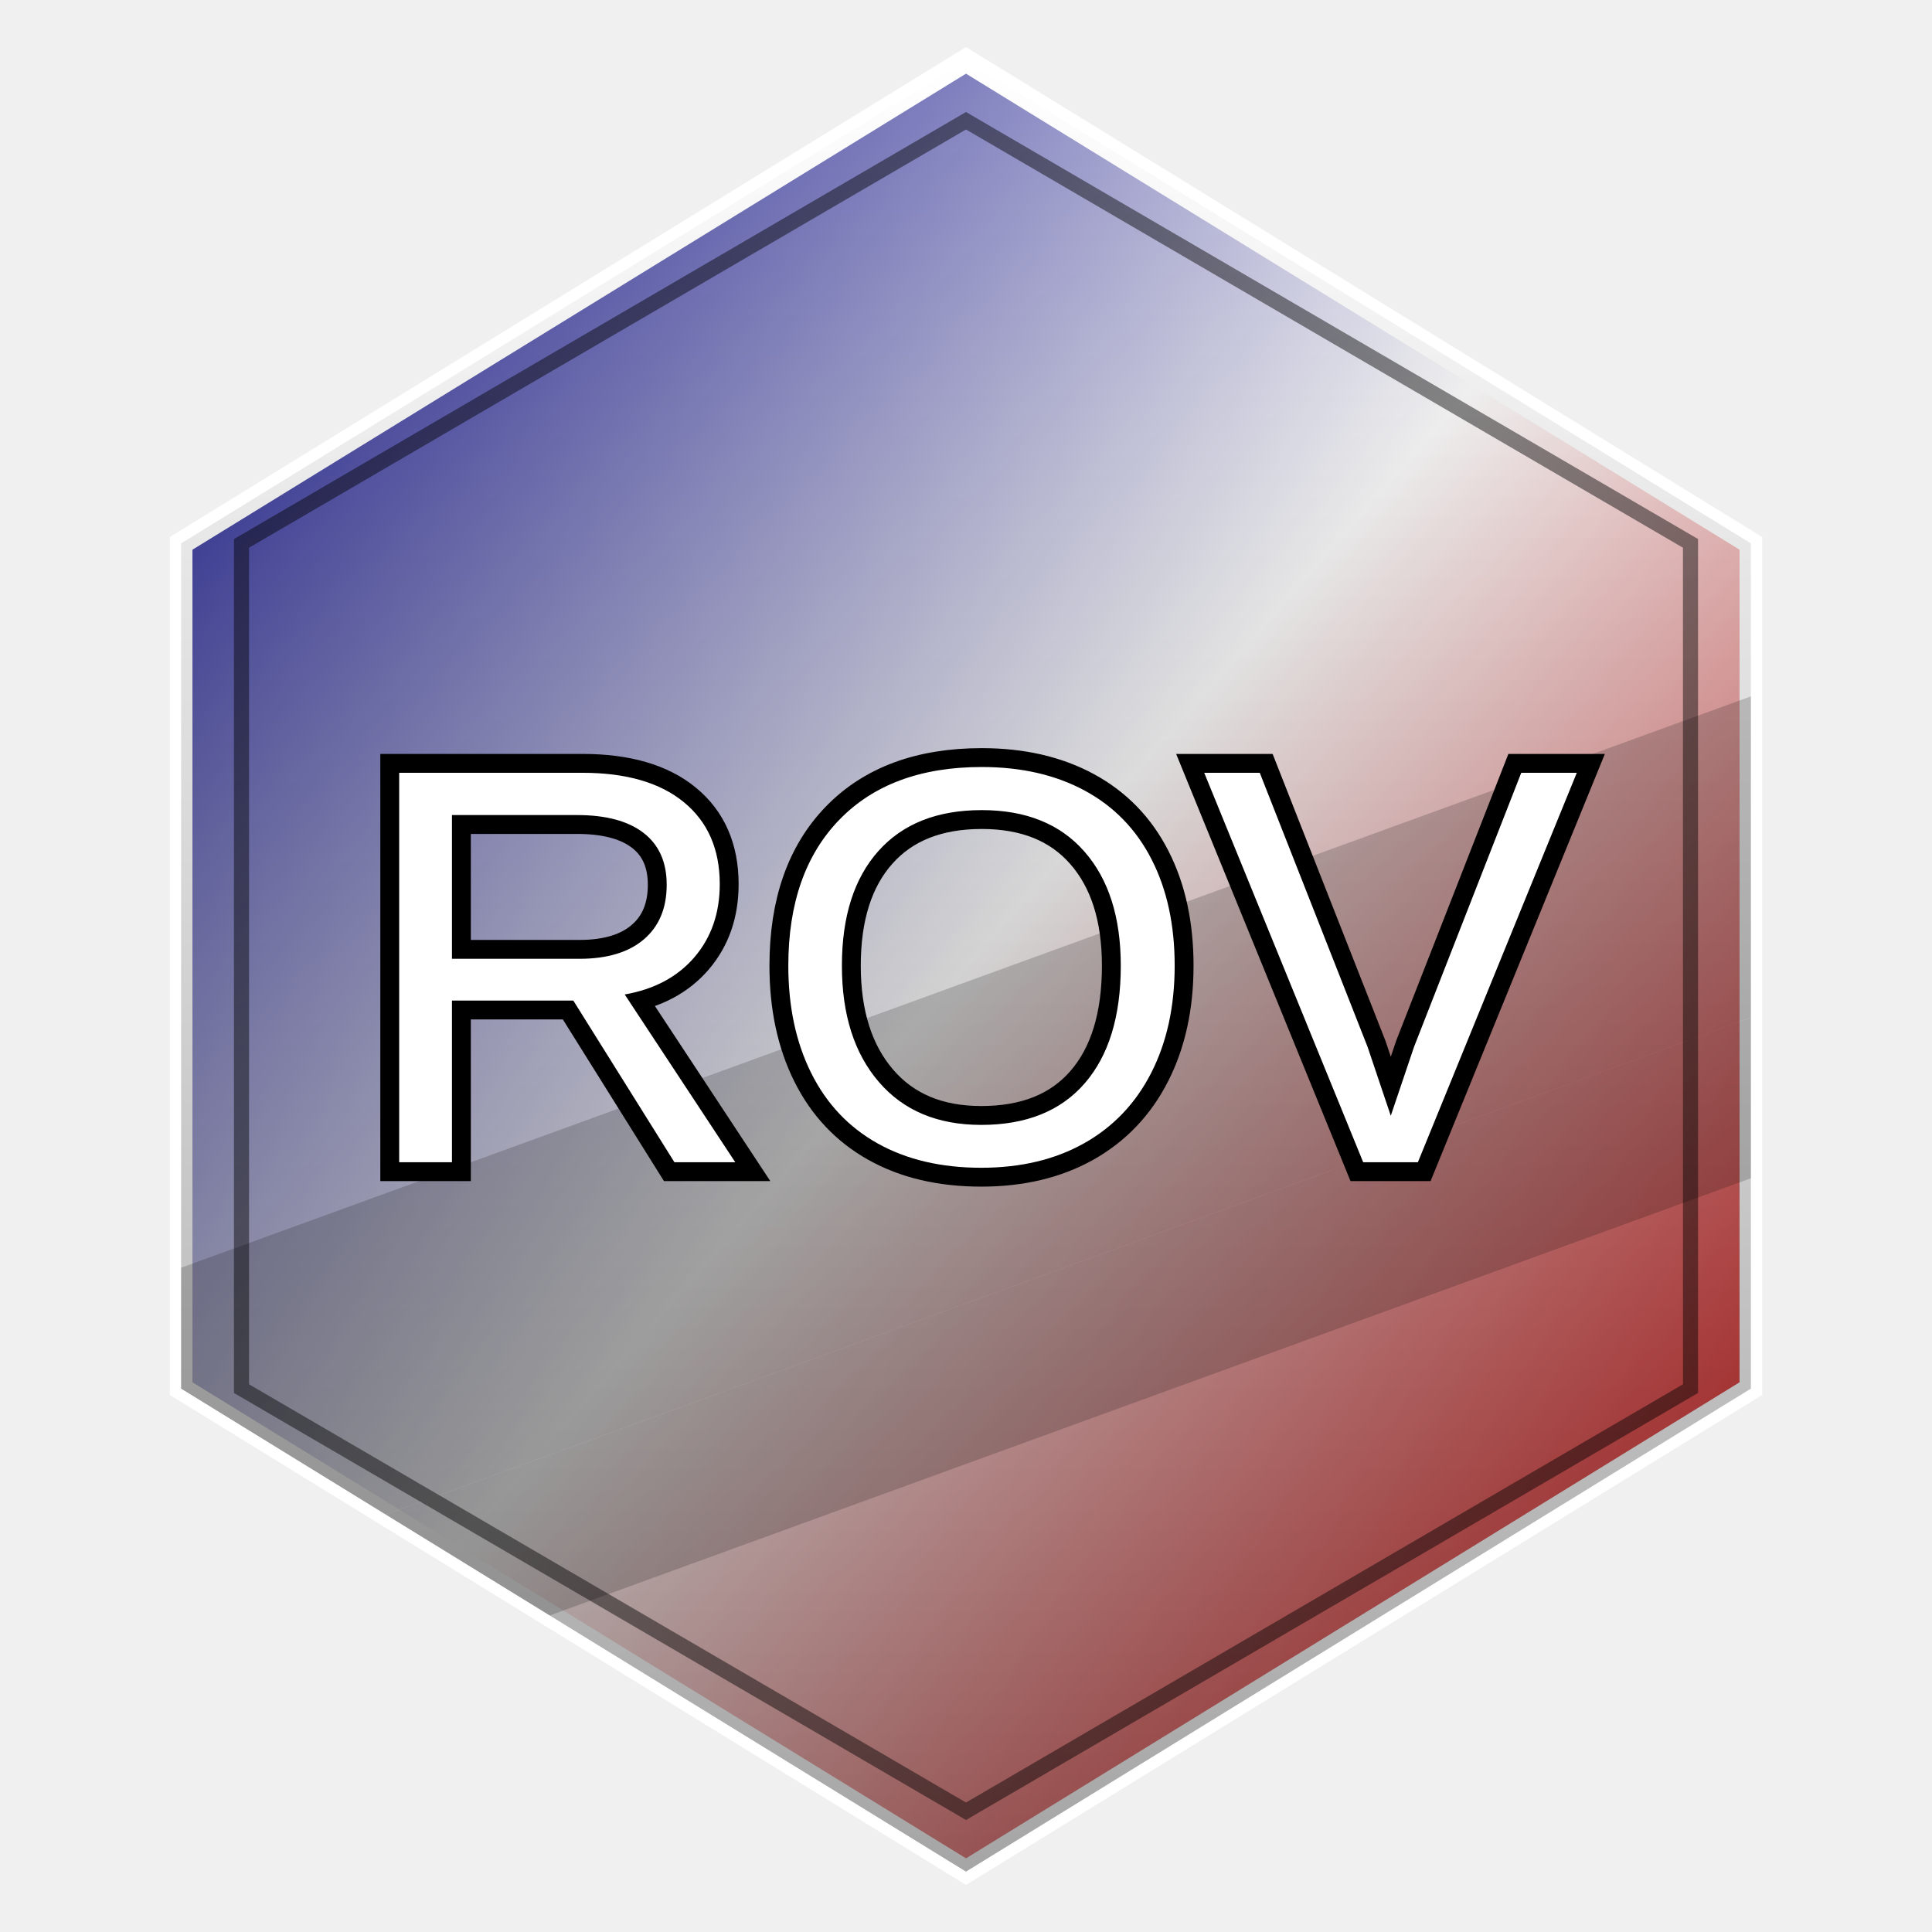
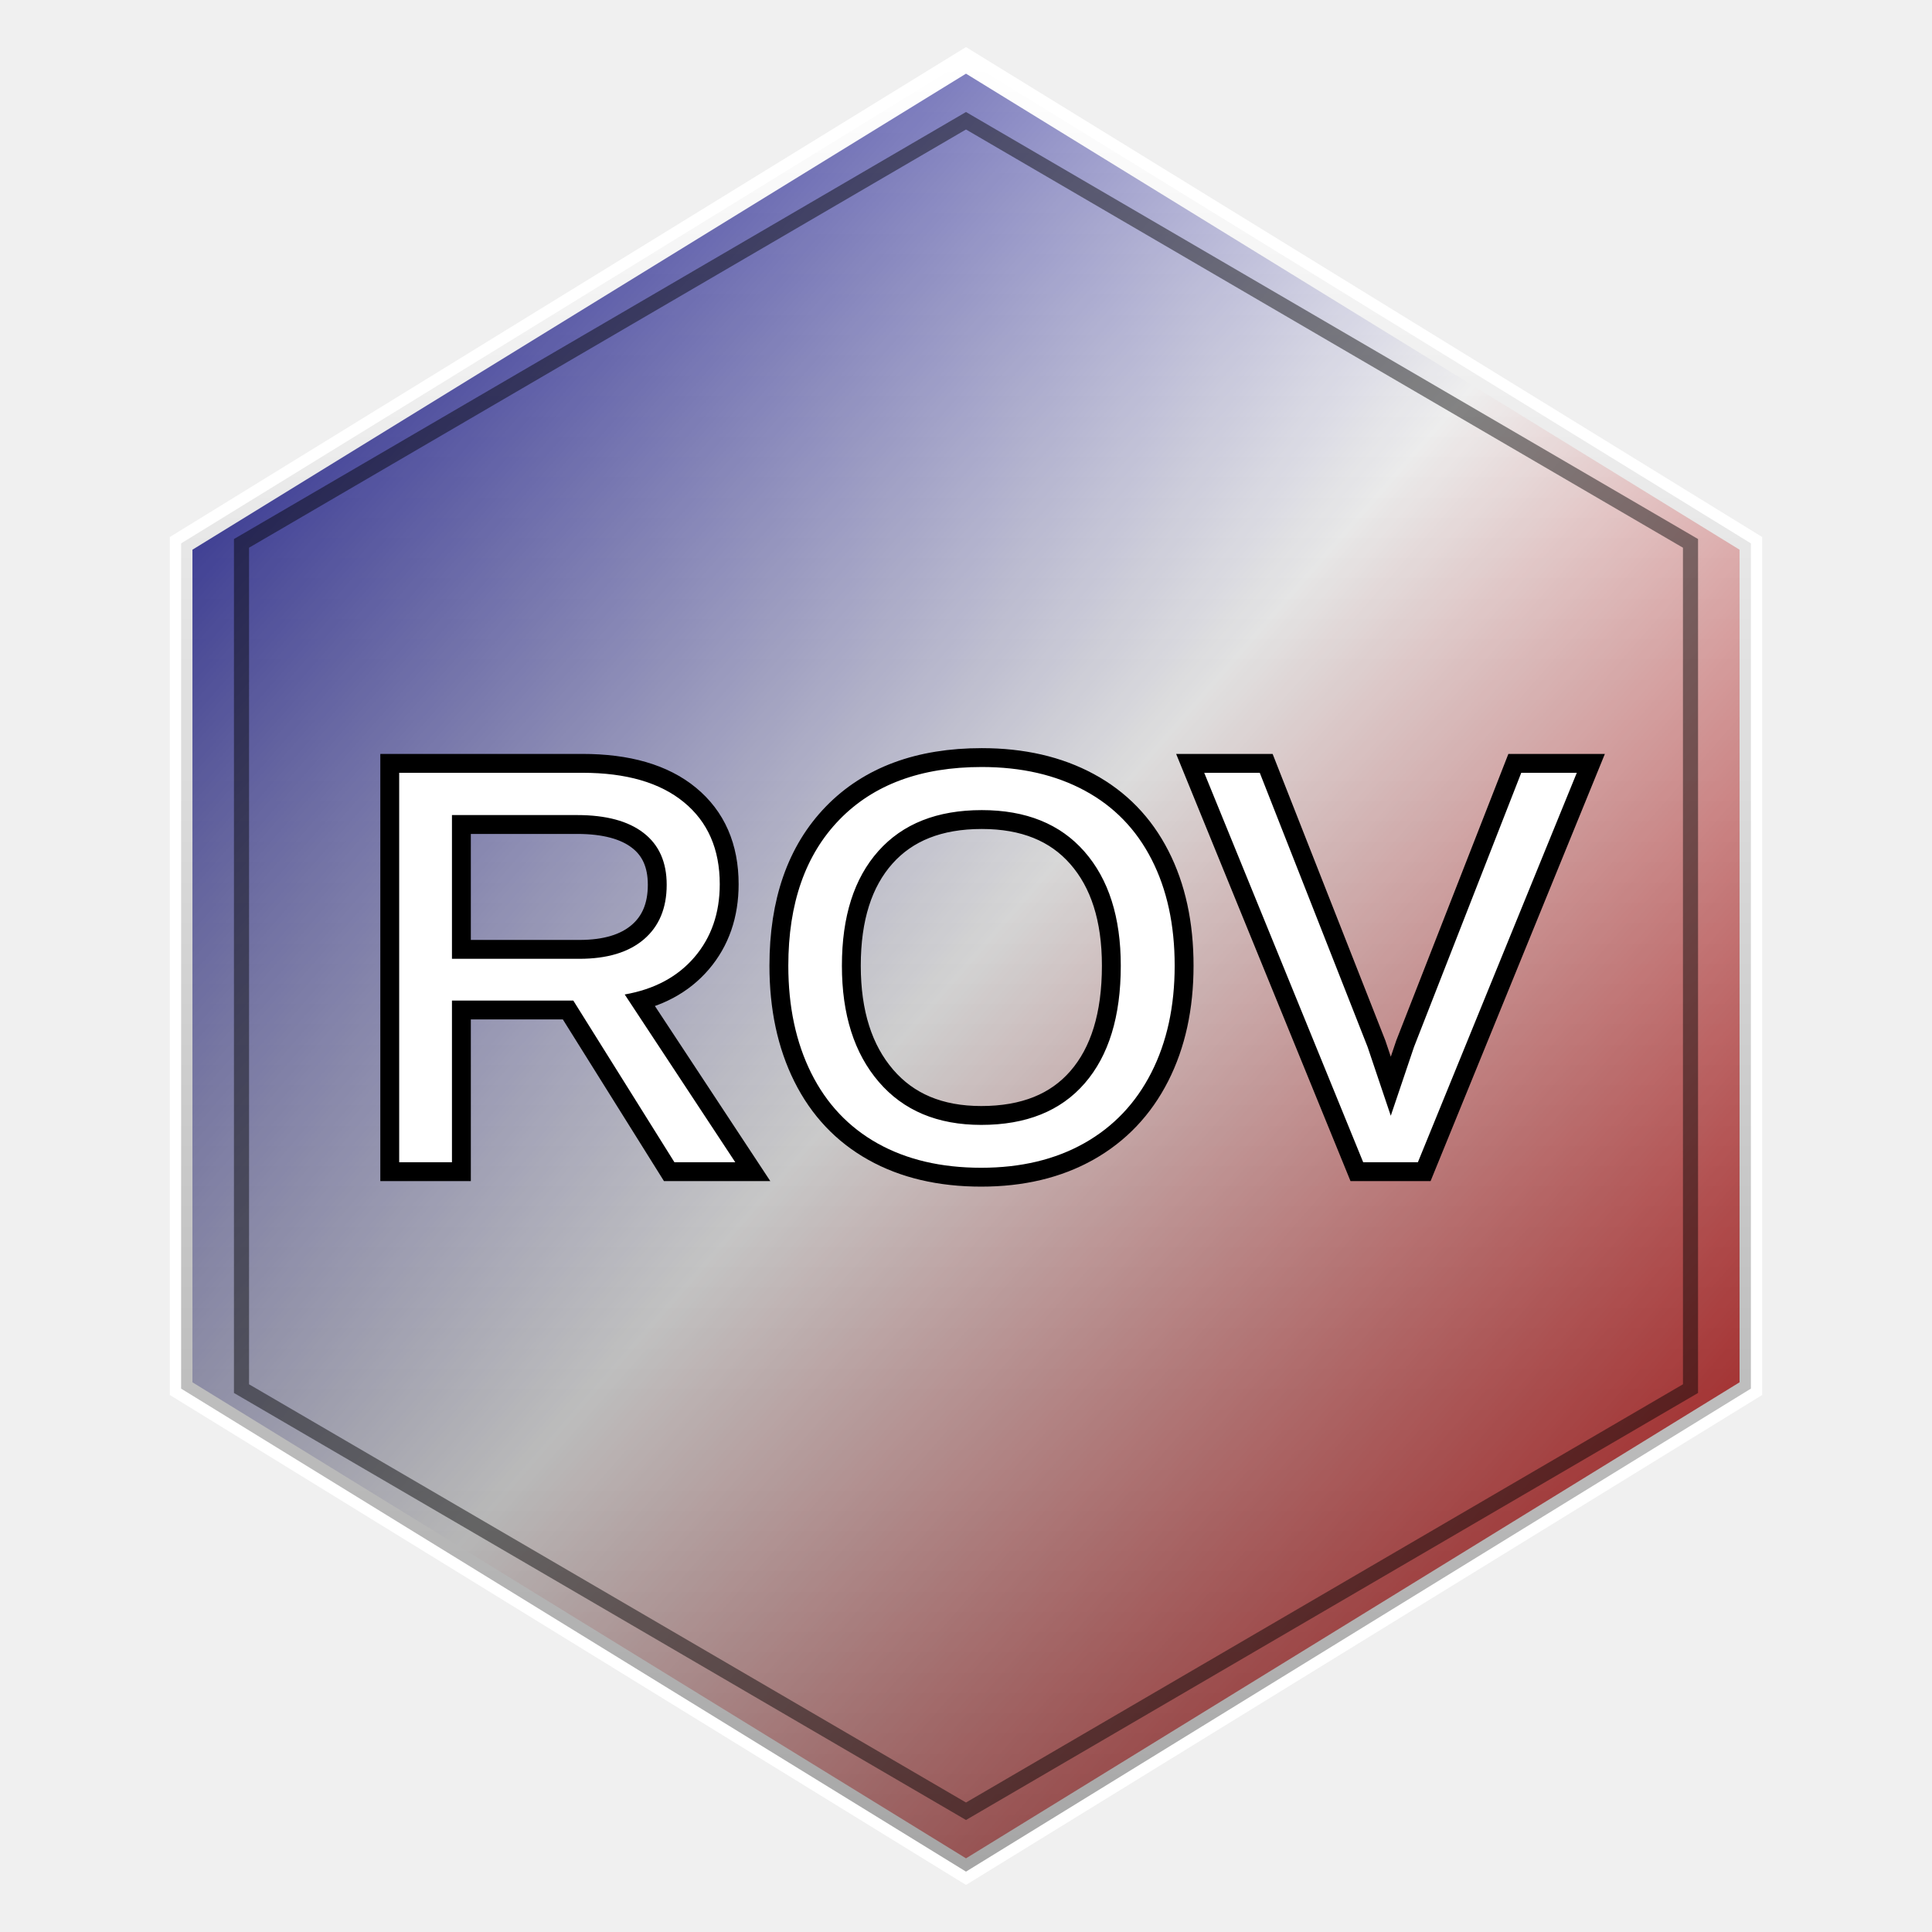
<svg xmlns="http://www.w3.org/2000/svg" width="512" height="512" viewBox="0 0 512 512" version="1.1">
  <defs>
    <linearGradient id="bgGrad" x1="0%" y1="0%" x2="100%" y2="100%">
      <stop offset="0%" stop-color="#000080" />
      <stop offset="50%" stop-color="#FFFFFF" />
      <stop offset="100%" stop-color="#D00000" />
    </linearGradient>
    <linearGradient id="innerGrad" x1="0%" y1="0%" x2="0%" y2="100%">
      <stop offset="0%" stop-color="#000000" stop-opacity="0.0" />
      <stop offset="100%" stop-color="#000000" stop-opacity="0.35" />
    </linearGradient>
    <clipPath id="hexClip">
      <polygon points="         256,16         464,144         464,368         256,496         48,368         48,144       " />
    </clipPath>
  </defs>
  <polygon points="256,16 464,144 464,368 256,496 48,368 48,144" fill="url(#bgGrad)" stroke="#ffffff" stroke-width="6" />
  <polygon points="256,32 448,144 448,368 256,480 64,368 64,144" fill="none" stroke="#000000" stroke-opacity="0.45" stroke-width="4" />
  <polygon points="256,16 464,144 464,368 256,496 48,368 48,144" fill="url(#innerGrad)" clip-path="url(#hexClip)" />
  <g opacity="0.18" clip-path="url(#hexClip)">
-     <rect x="-50" y="260" width="612" height="80" fill="#000000" transform="rotate(-20 256 256)" />
-     <rect x="-80" y="340" width="612" height="40" fill="#000000" transform="rotate(-20 256 256)" />
+     
+     
  </g>
  <text x="256" y="256" font-family="Arial Black, Arial, sans-serif" font-size="150" fill="#ffffff" text-anchor="middle" dominant-baseline="central" paint-order="stroke" stroke="#000000" stroke-width="10">
    ROV
  </text>
</svg>
